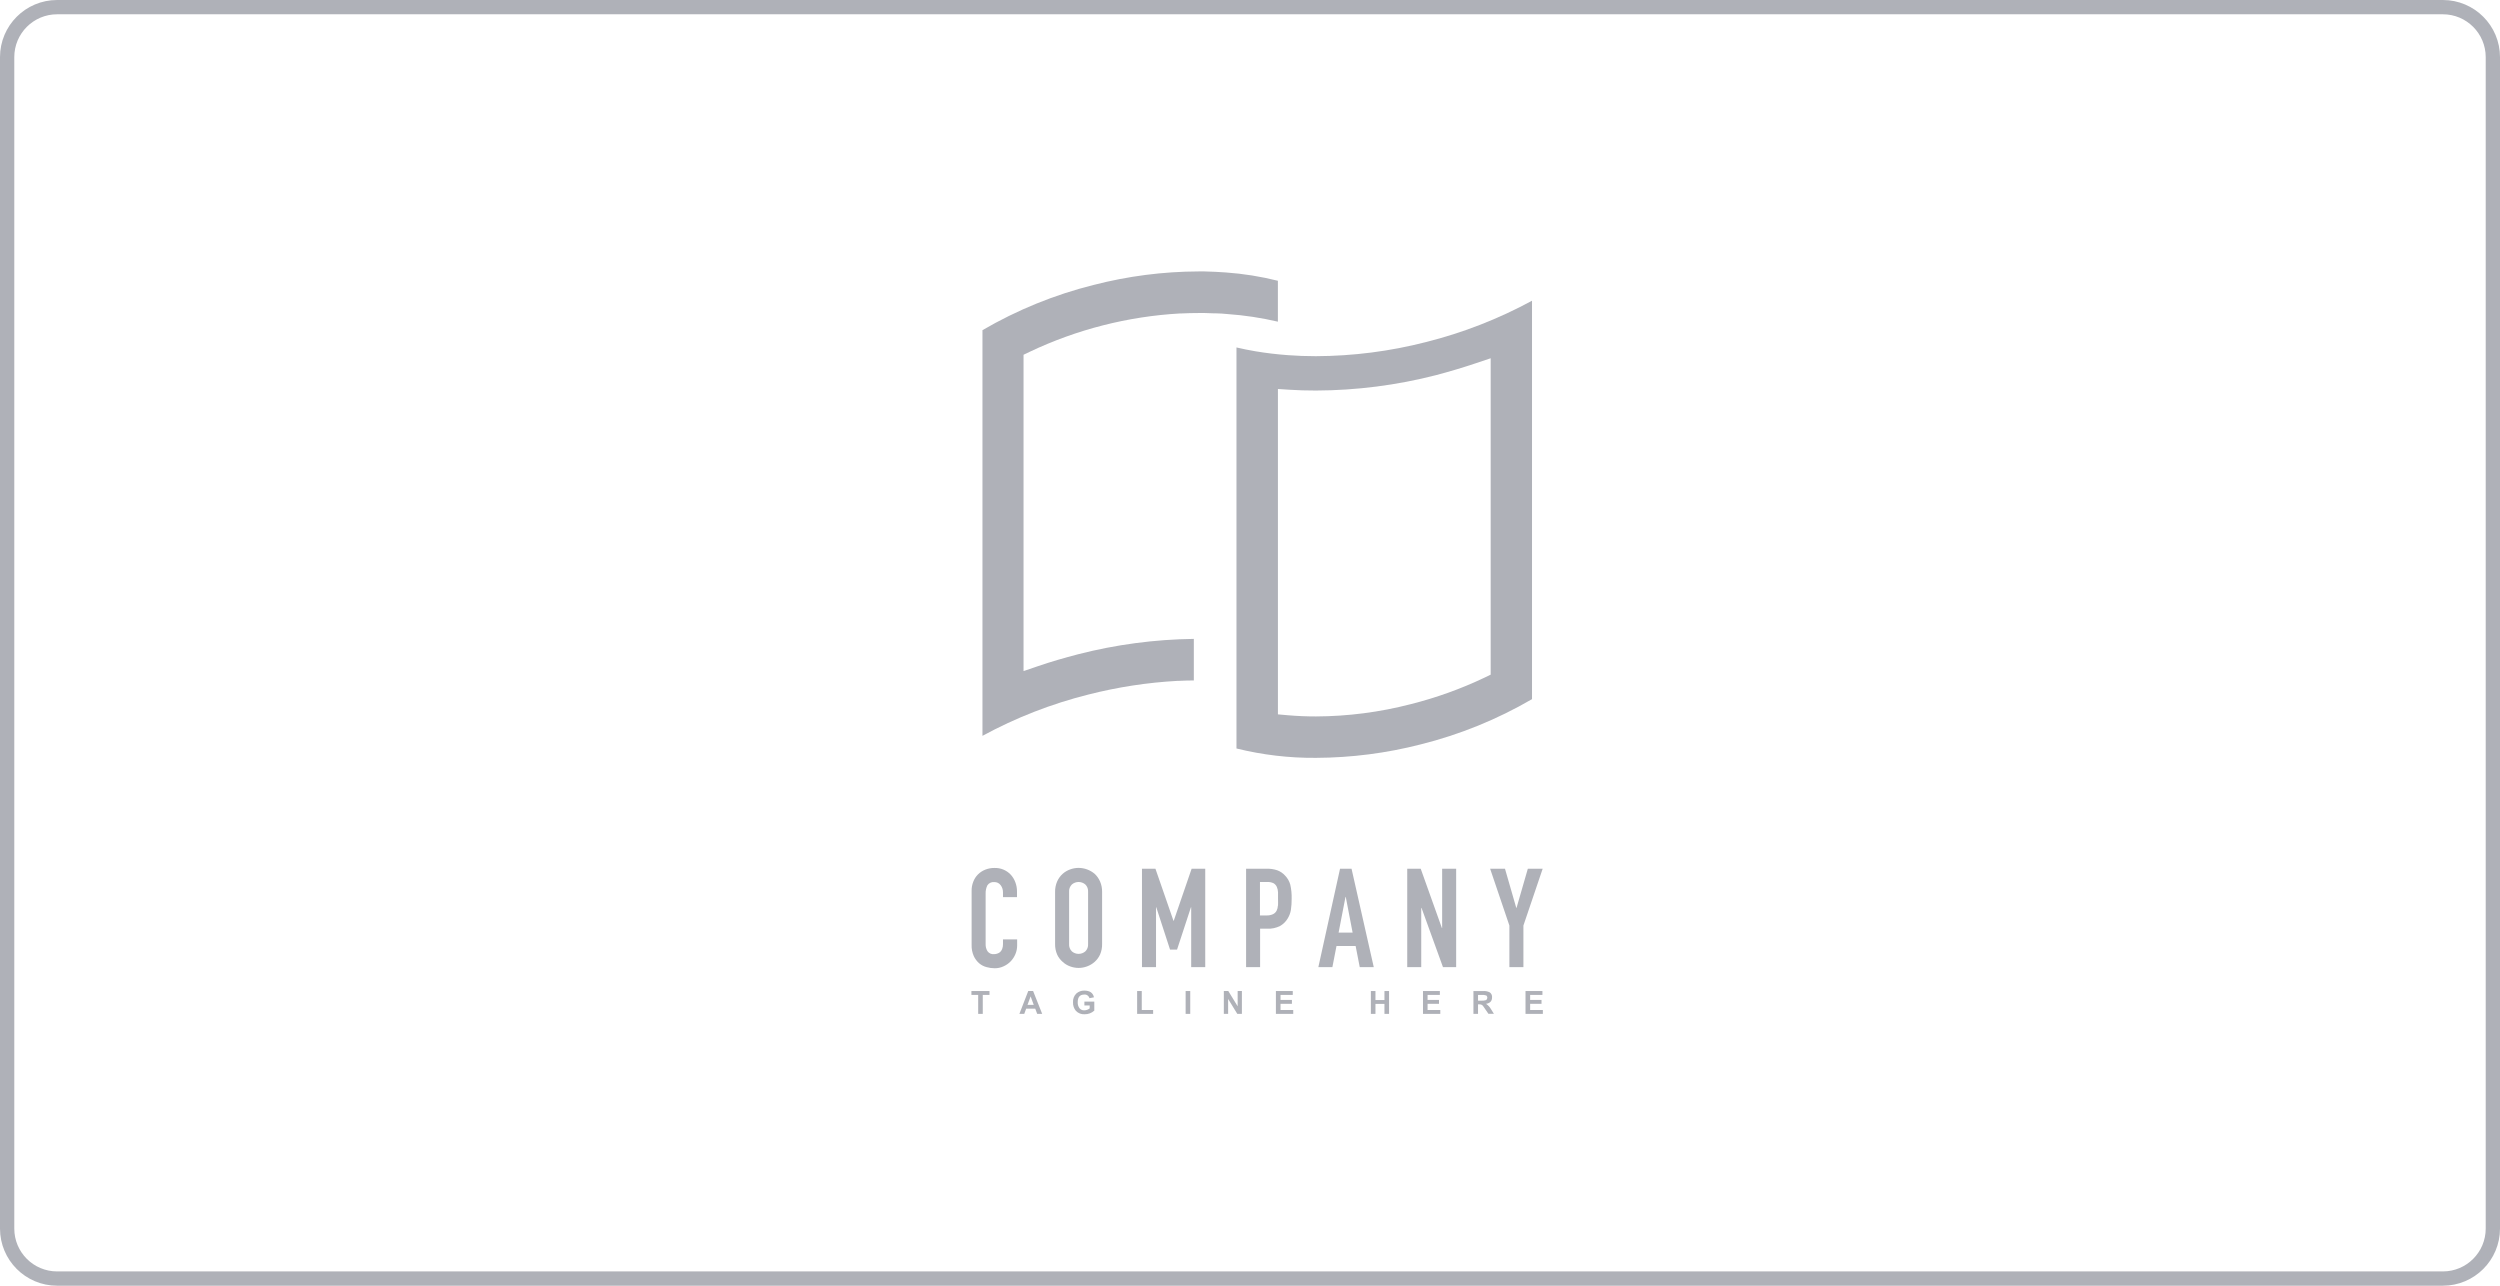
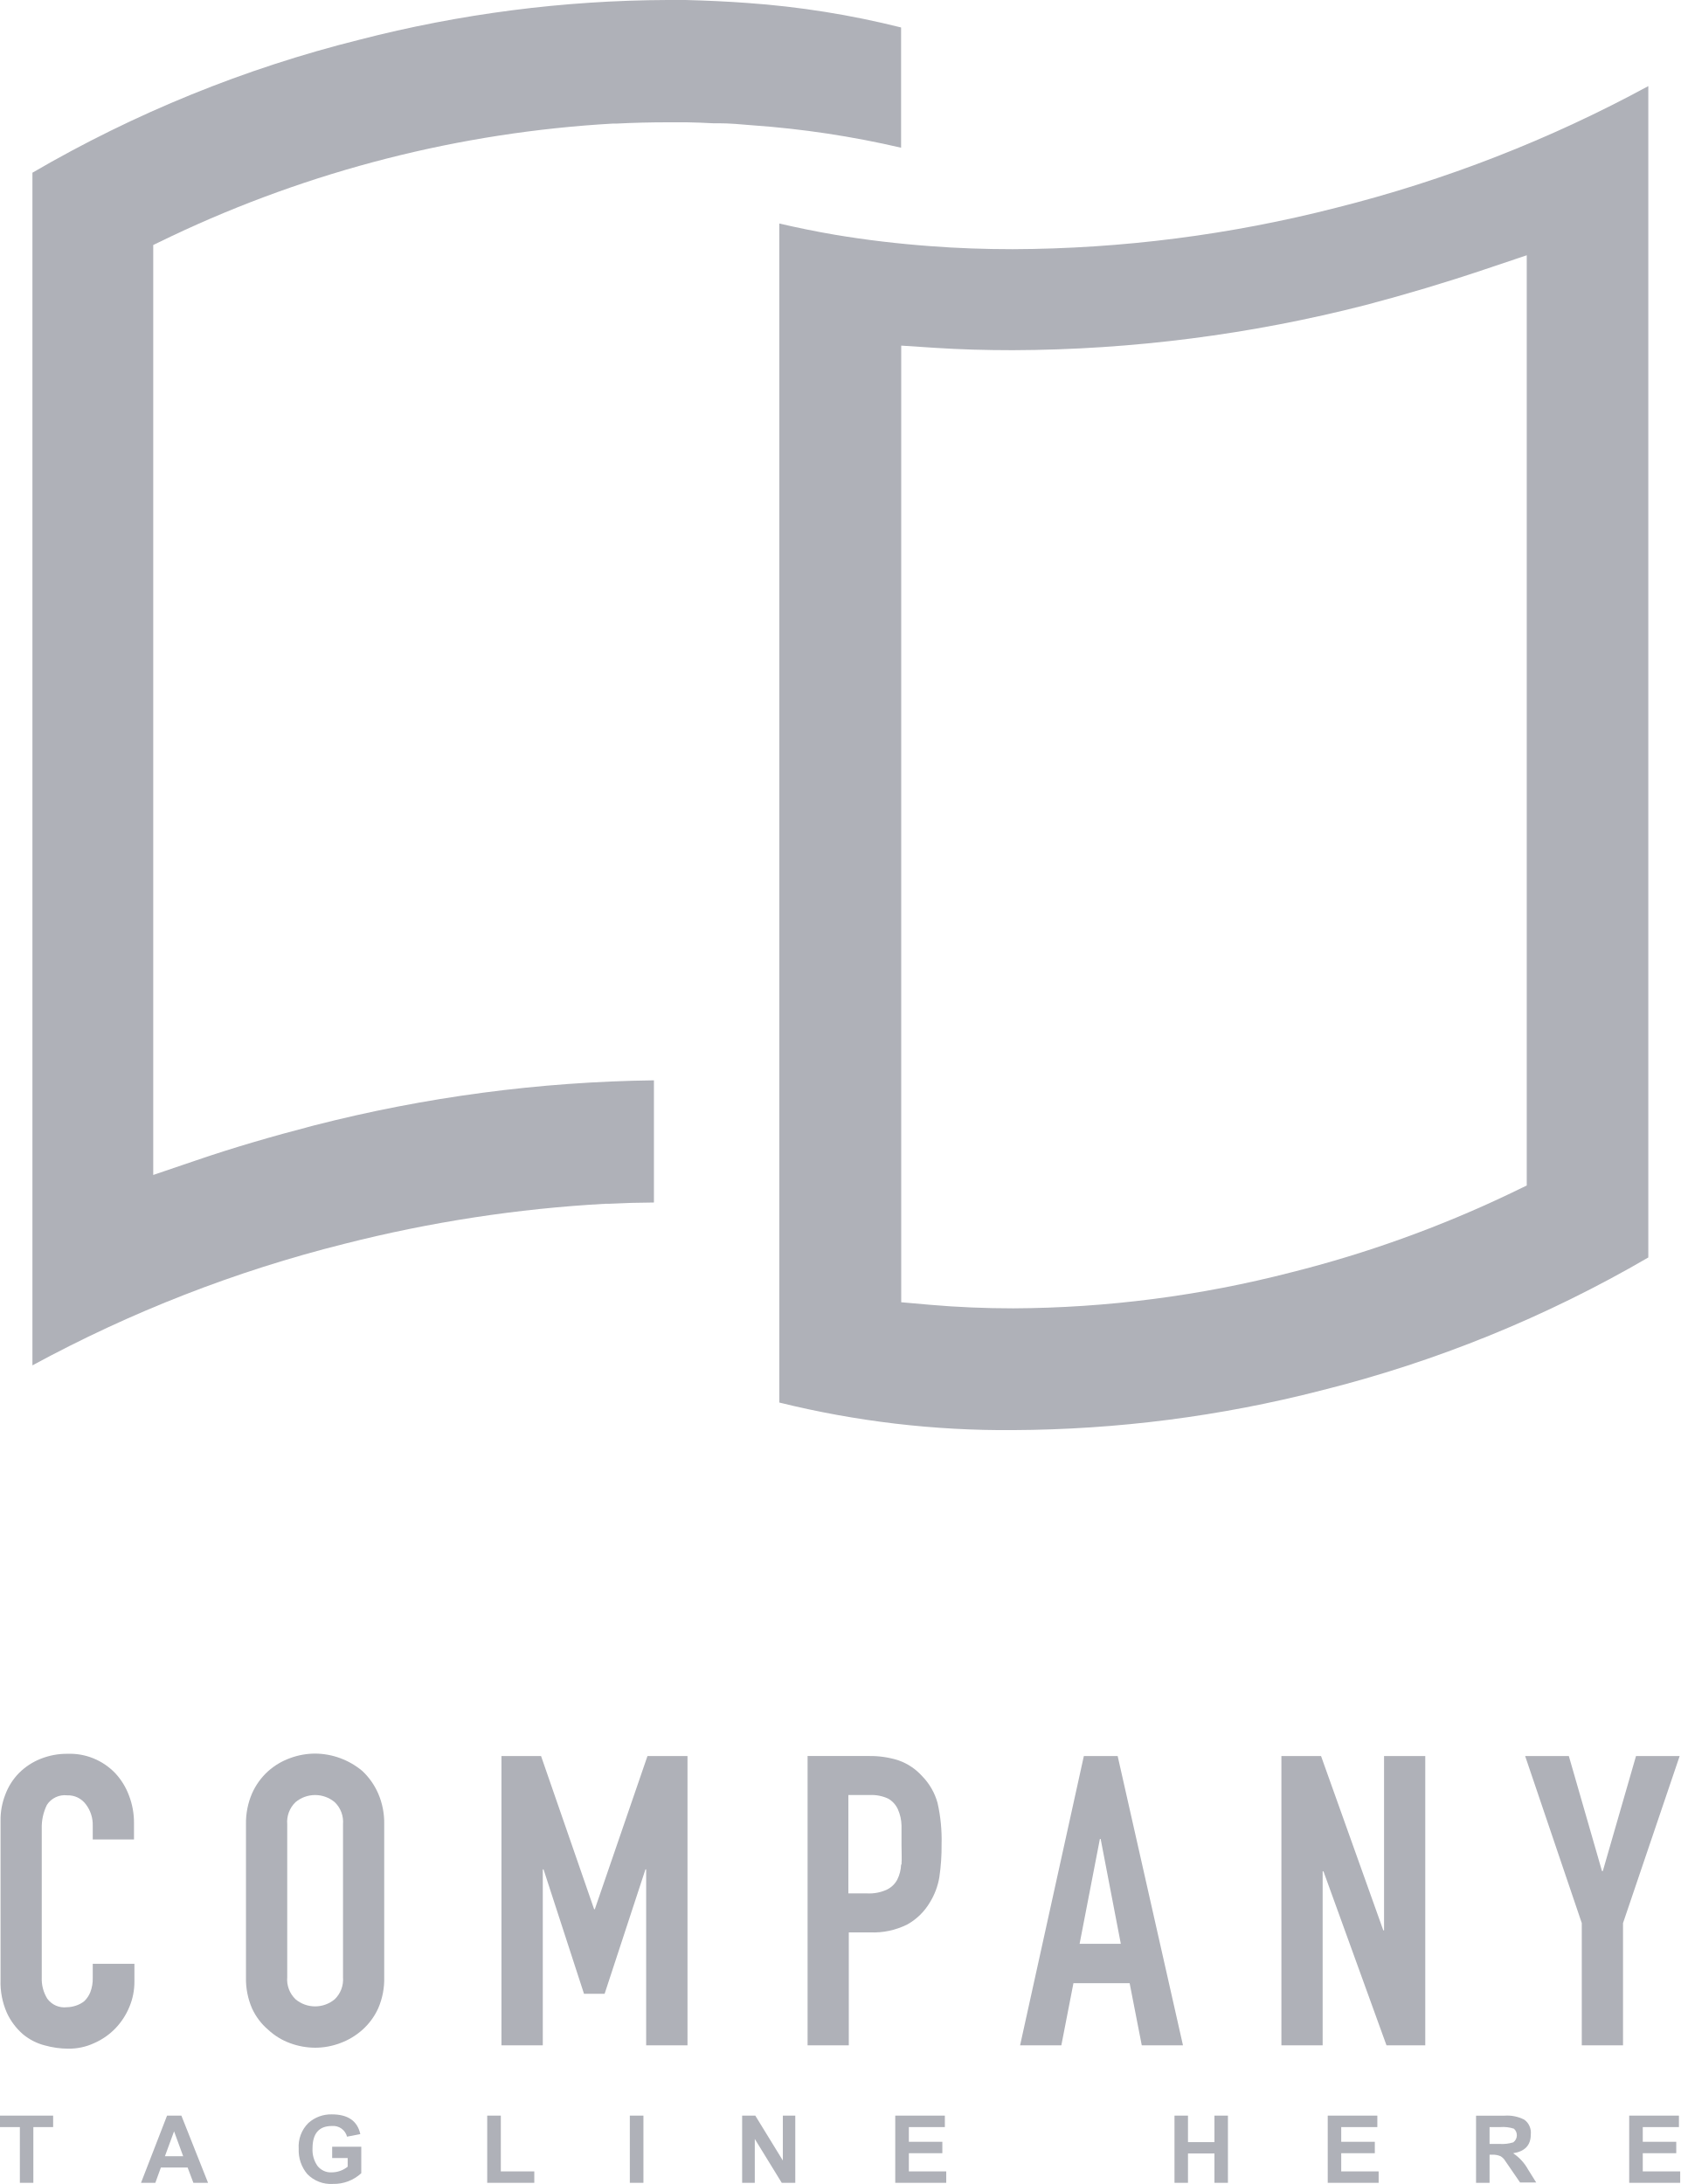
- <svg xmlns="http://www.w3.org/2000/svg" width="175" height="90" viewBox="0 0 175 90" fill="none">
-   <rect x="0.5" y="0.5" width="174" height="89" rx="3.5" stroke="#AFB1B8" />
-   <path d="M84.977 21.934H85.114C85.367 21.934 85.64 21.96 85.91 21.983C87.103 22.067 88.287 22.245 89.452 22.517V19.654C88.253 19.353 87.03 19.158 85.797 19.071C85.329 19.036 84.83 19.013 84.319 19H83.892C81.417 19.009 78.953 19.327 76.555 19.946C73.825 20.627 71.205 21.693 68.772 23.112V51.509C71.114 50.236 73.607 49.264 76.191 48.617C78.232 48.097 80.317 47.776 82.419 47.661H82.503C82.855 47.643 83.206 47.633 83.568 47.631V44.722C80.837 44.757 78.119 45.118 75.473 45.797C74.494 46.051 73.548 46.326 72.66 46.631L71.648 46.975V24.833L72.081 24.625C75.382 23.059 78.952 22.149 82.597 21.942C82.627 21.94 82.657 21.94 82.688 21.942C83.09 21.922 83.495 21.912 83.892 21.912H84.327H84.347C84.557 21.917 84.767 21.922 84.977 21.934Z" fill="#AFB1B8" />
-   <path d="M92.111 24.933C91.445 24.933 90.788 24.91 90.153 24.861C89.394 24.805 88.615 24.714 87.876 24.589C87.426 24.513 86.983 24.422 86.553 24.322V52.394C88.374 52.844 90.243 53.065 92.118 53.05C94.593 53.039 97.057 52.723 99.455 52.106C102.185 51.424 104.807 50.358 107.241 48.94V21.05C104.899 22.322 102.407 23.294 99.824 23.943C97.303 24.591 94.713 24.923 92.111 24.933ZM103.335 25.418L104.347 25.078V47.226L103.915 47.435C102.255 48.224 100.522 48.847 98.741 49.294C96.578 49.853 94.355 50.141 92.121 50.151C91.453 50.151 90.79 50.123 90.148 50.067L89.455 50.006V47.318V27.229L90.262 27.282C90.849 27.32 91.456 27.338 92.116 27.338C94.951 27.328 97.775 26.966 100.522 26.26C101.466 26.011 102.404 25.731 103.335 25.418Z" fill="#AFB1B8" />
-   <path d="M70.737 61.212C70.592 61.062 70.416 60.943 70.222 60.865C70.028 60.786 69.82 60.75 69.611 60.757C69.389 60.754 69.168 60.796 68.961 60.879C68.772 60.955 68.6 61.068 68.455 61.212C68.312 61.357 68.201 61.53 68.129 61.721C68.05 61.921 68.01 62.134 68.013 62.349V66.143C68.004 66.41 68.055 66.676 68.162 66.921C68.251 67.116 68.381 67.289 68.541 67.43C68.693 67.558 68.871 67.65 69.062 67.699C69.247 67.751 69.438 67.778 69.629 67.778C69.84 67.78 70.05 67.735 70.241 67.646C70.431 67.563 70.603 67.444 70.747 67.295C70.888 67.148 71.001 66.975 71.079 66.786C71.16 66.595 71.201 66.389 71.2 66.181V65.757H70.209V66.095C70.211 66.21 70.192 66.325 70.15 66.433C70.118 66.514 70.069 66.587 70.006 66.647C69.945 66.696 69.874 66.733 69.799 66.756C69.732 66.778 69.662 66.79 69.591 66.791C69.503 66.802 69.413 66.788 69.331 66.753C69.249 66.717 69.179 66.66 69.126 66.588C69.032 66.436 68.986 66.258 68.994 66.079V62.542C68.988 62.346 69.03 62.151 69.116 61.975C69.167 61.895 69.24 61.831 69.326 61.791C69.412 61.75 69.507 61.735 69.601 61.746C69.687 61.743 69.772 61.761 69.849 61.798C69.926 61.836 69.993 61.891 70.044 61.96C70.155 62.106 70.213 62.285 70.209 62.469V62.797H71.19V62.41C71.192 62.183 71.151 61.958 71.069 61.746C70.995 61.548 70.882 61.366 70.737 61.212Z" fill="#AFB1B8" />
-   <path d="M76.629 61.169C76.313 60.902 75.914 60.755 75.501 60.752C75.299 60.753 75.098 60.789 74.909 60.859C74.716 60.928 74.538 61.033 74.385 61.169C74.221 61.317 74.09 61.498 74.001 61.701C73.901 61.932 73.851 62.183 73.856 62.435V66.074C73.85 66.33 73.899 66.585 74.001 66.82C74.09 67.015 74.222 67.189 74.385 67.328C74.537 67.469 74.715 67.578 74.909 67.648C75.098 67.718 75.299 67.754 75.501 67.755C75.703 67.755 75.903 67.719 76.093 67.648C76.29 67.577 76.472 67.468 76.629 67.328C76.787 67.186 76.915 67.013 77.003 66.82C77.105 66.585 77.154 66.33 77.147 66.074V62.435C77.152 62.183 77.103 61.932 77.003 61.701C76.915 61.5 76.788 61.319 76.629 61.169ZM76.166 66.074C76.174 66.171 76.161 66.269 76.127 66.36C76.093 66.451 76.039 66.533 75.969 66.601C75.838 66.711 75.672 66.771 75.502 66.771C75.331 66.771 75.166 66.711 75.035 66.601C74.965 66.533 74.911 66.451 74.877 66.36C74.843 66.269 74.829 66.171 74.838 66.074V62.435C74.829 62.339 74.843 62.241 74.877 62.15C74.911 62.059 74.965 61.976 75.035 61.909C75.166 61.799 75.331 61.739 75.502 61.739C75.672 61.739 75.838 61.799 75.969 61.909C76.039 61.976 76.093 62.059 76.127 62.15C76.161 62.241 76.174 62.339 76.166 62.435V66.074Z" fill="#AFB1B8" />
-   <path d="M84.367 67.699V60.811H83.414L82.161 64.457H82.144L80.881 60.811H79.938V67.699H80.922V63.509H80.939L81.903 66.471H82.394L83.366 63.509H83.383V67.699H84.367Z" fill="#AFB1B8" />
-   <path d="M89.958 61.294C89.806 61.124 89.615 60.994 89.401 60.917C89.171 60.842 88.93 60.806 88.688 60.81H87.226V67.699H88.207V65.009H88.713C89.02 65.023 89.324 64.958 89.599 64.821C89.822 64.697 90.008 64.515 90.138 64.294C90.251 64.111 90.328 63.907 90.363 63.694C90.401 63.435 90.419 63.173 90.416 62.911C90.425 62.58 90.393 62.249 90.32 61.927C90.254 61.688 90.13 61.471 89.958 61.294ZM89.452 63.394C89.448 63.519 89.417 63.641 89.361 63.753C89.305 63.859 89.216 63.943 89.108 63.994C88.963 64.059 88.804 64.089 88.645 64.081H88.197V61.739H88.703C88.856 61.731 89.007 61.761 89.146 61.825C89.247 61.883 89.328 61.972 89.376 62.079C89.43 62.2 89.459 62.331 89.462 62.463C89.462 62.608 89.462 62.761 89.462 62.921C89.462 63.081 89.472 63.247 89.462 63.394H89.452Z" fill="#AFB1B8" />
-   <path d="M94.608 60.811H93.803L92.285 67.699H93.267L93.555 66.219H94.894L95.182 67.699H96.163L94.608 60.811ZM93.702 65.281L94.185 62.784H94.203L94.683 65.281H93.702Z" fill="#AFB1B8" />
-   <path d="M100.95 64.961H100.932L99.45 60.811H98.506V67.699H99.487V63.557H99.508L101.008 67.699H101.931V60.811H100.95V64.961Z" fill="#AFB1B8" />
-   <path d="M106.948 60.811L106.158 63.549H106.138L105.349 60.811H104.309L105.657 64.788V67.699H106.639V64.788L107.987 60.811H106.948Z" fill="#AFB1B8" />
-   <path d="M68 69.644H68.473V70.972H68.794V69.644H69.265V69.372H68V69.644Z" fill="#AFB1B8" />
-   <path d="M71.977 69.372L71.357 70.972H71.698L71.83 70.608H72.468L72.604 70.972H72.953L72.318 69.372H71.977ZM71.926 70.339L72.144 69.746L72.361 70.339H71.926Z" fill="#AFB1B8" />
-   <path d="M75.908 70.382H76.277V70.588C76.169 70.675 76.036 70.722 75.898 70.723C75.833 70.727 75.769 70.715 75.71 70.688C75.651 70.661 75.599 70.621 75.559 70.57C75.474 70.448 75.432 70.302 75.44 70.153C75.44 69.797 75.594 69.619 75.9 69.619C75.981 69.611 76.062 69.632 76.128 69.679C76.194 69.726 76.242 69.795 76.262 69.874L76.578 69.812C76.51 69.5 76.285 69.342 75.9 69.342C75.695 69.337 75.495 69.41 75.341 69.548C75.261 69.628 75.198 69.724 75.159 69.83C75.119 69.936 75.103 70.05 75.111 70.163C75.102 70.382 75.175 70.597 75.316 70.764C75.394 70.844 75.489 70.907 75.594 70.948C75.699 70.988 75.811 71.005 75.923 70.998C76.173 71.004 76.416 70.913 76.601 70.743V70.113H75.908V70.382Z" fill="#AFB1B8" />
-   <path d="M79.923 69.372H79.599V70.972H80.719V70.7H79.923V69.372Z" fill="#AFB1B8" />
-   <path d="M83.317 69.372H82.994V70.972H83.317V69.372Z" fill="#AFB1B8" />
-   <path d="M86.636 70.441L85.981 69.372H85.668V70.972H85.969V69.927L86.611 70.972H86.933V69.372H86.636V70.441Z" fill="#AFB1B8" />
-   <path d="M89.637 70.267H90.434V69.995H89.637V69.644H90.494V69.372H89.313V70.972H90.527V70.7H89.637V70.267Z" fill="#AFB1B8" />
-   <path d="M96.912 70.003H96.282V69.372H95.961V70.972H96.282V70.273H96.912V70.972H97.234V69.372H96.912V70.003Z" fill="#AFB1B8" />
-   <path d="M99.93 70.267H100.73V69.995H99.93V69.644H100.79V69.372H99.609V70.972H100.821V70.7H99.93V70.267Z" fill="#AFB1B8" />
-   <path d="M104.023 70.268C104.302 70.224 104.443 70.077 104.443 69.823C104.451 69.755 104.441 69.686 104.413 69.623C104.386 69.56 104.342 69.506 104.286 69.467C104.142 69.394 103.98 69.361 103.818 69.373H103.14V70.972H103.462V70.303H103.525C103.593 70.299 103.662 70.311 103.725 70.339C103.772 70.368 103.811 70.408 103.839 70.456L104.188 70.964H104.572L104.377 70.652C104.291 70.497 104.17 70.366 104.023 70.268ZM103.699 70.046H103.462V69.645H103.715C103.825 69.636 103.936 69.649 104.041 69.683C104.064 69.703 104.083 69.729 104.095 69.758C104.107 69.787 104.113 69.818 104.111 69.849C104.11 69.88 104.101 69.911 104.087 69.939C104.072 69.966 104.051 69.99 104.026 70.008C103.92 70.041 103.81 70.053 103.699 70.046Z" fill="#AFB1B8" />
-   <path d="M107.11 70.267H107.906V69.995H107.11V69.644H107.97V69.372H106.786V70.972H108V70.7H107.11V70.267Z" fill="#AFB1B8" />
+ <svg xmlns="http://www.w3.org/2000/svg" width="40" height="52" viewBox="0 0 40 52" fill="none">
+   <path d="M16.977 2.935H17.114C17.367 2.935 17.64 2.96 17.91 2.983C19.103 3.067 20.287 3.246 21.452 3.517V0.654C20.253 0.353 19.03 0.158 17.797 0.071C17.329 0.036 16.83 0.013 16.319 0H15.892C13.417 0.009 10.953 0.327 8.556 0.946C5.825 1.627 3.205 2.693 0.772 4.112V32.509C3.114 31.236 5.607 30.264 8.191 29.617C10.232 29.097 12.318 28.776 14.419 28.661H14.503C14.855 28.643 15.206 28.633 15.568 28.631V25.722C12.837 25.757 10.119 26.118 7.473 26.797C6.494 27.052 5.548 27.326 4.66 27.631L3.648 27.975V5.833L4.08 5.625C7.382 4.06 10.952 3.149 14.597 2.942C14.627 2.94 14.657 2.94 14.688 2.942C15.09 2.922 15.495 2.912 15.892 2.912H16.327H16.347C16.557 2.917 16.767 2.922 16.977 2.935Z" fill="#AFB1B8" />
+   <path d="M24.111 5.933C23.445 5.933 22.788 5.91 22.153 5.861C21.394 5.805 20.615 5.714 19.876 5.589C19.426 5.513 18.983 5.421 18.553 5.322V33.394C20.374 33.844 22.243 34.065 24.118 34.05C26.593 34.039 29.057 33.723 31.455 33.106C34.185 32.424 36.807 31.358 39.241 29.94V2.05C36.899 3.322 34.407 4.294 31.824 4.943C29.303 5.591 26.712 5.923 24.111 5.933ZM35.335 6.418L36.347 6.078V28.226L35.914 28.435C34.255 29.224 32.522 29.847 30.741 30.294C28.578 30.853 26.355 31.141 24.121 31.151C23.453 31.151 22.79 31.123 22.148 31.067L21.455 31.006V28.318V8.229L22.262 8.282C22.849 8.32 23.456 8.338 24.116 8.338C26.951 8.328 29.775 7.966 32.522 7.26C33.466 7.011 34.404 6.731 35.335 6.418Z" fill="#AFB1B8" />
+   <path d="M2.737 42.212C2.592 42.062 2.416 41.943 2.222 41.865C2.028 41.786 1.82 41.75 1.611 41.757C1.389 41.754 1.168 41.796 0.961 41.879C0.772 41.955 0.6 42.068 0.455 42.212C0.312 42.357 0.201 42.53 0.129 42.721C0.05 42.921 0.01 43.134 0.013 43.349V47.143C0.004 47.41 0.055 47.676 0.162 47.921C0.251 48.116 0.381 48.289 0.541 48.43C0.693 48.557 0.871 48.65 1.062 48.699C1.247 48.751 1.438 48.778 1.629 48.778C1.84 48.78 2.05 48.735 2.241 48.646C2.431 48.563 2.603 48.444 2.747 48.295C2.888 48.148 3.001 47.975 3.079 47.786C3.16 47.595 3.201 47.389 3.2 47.181V46.757H2.208V47.095C2.211 47.21 2.192 47.325 2.15 47.433C2.118 47.514 2.069 47.587 2.006 47.647C1.945 47.696 1.874 47.733 1.799 47.756C1.732 47.778 1.662 47.79 1.591 47.791C1.503 47.802 1.413 47.788 1.331 47.753C1.25 47.717 1.179 47.66 1.126 47.588C1.032 47.436 0.986 47.258 0.994 47.08V43.542C0.988 43.346 1.03 43.151 1.116 42.975C1.167 42.895 1.24 42.831 1.326 42.791C1.412 42.75 1.507 42.735 1.601 42.746C1.687 42.743 1.772 42.761 1.849 42.798C1.926 42.836 1.993 42.891 2.044 42.96C2.155 43.106 2.213 43.285 2.208 43.469V43.797H3.19V43.41C3.192 43.183 3.151 42.958 3.069 42.746C2.995 42.548 2.883 42.366 2.737 42.212Z" fill="#AFB1B8" />
+   <path d="M8.629 42.169C8.313 41.902 7.914 41.755 7.501 41.752C7.299 41.753 7.098 41.789 6.909 41.859C6.716 41.928 6.538 42.033 6.385 42.169C6.221 42.317 6.09 42.498 6 42.701C5.901 42.932 5.851 43.183 5.856 43.435V47.074C5.849 47.33 5.899 47.585 6 47.819C6.09 48.015 6.221 48.189 6.385 48.328C6.537 48.469 6.715 48.578 6.909 48.648C7.098 48.718 7.299 48.754 7.501 48.755C7.703 48.755 7.903 48.719 8.093 48.648C8.29 48.577 8.472 48.468 8.629 48.328C8.787 48.186 8.915 48.013 9.003 47.819C9.105 47.585 9.154 47.33 9.147 47.074V43.435C9.152 43.183 9.103 42.932 9.003 42.701C8.915 42.5 8.788 42.319 8.629 42.169ZM8.166 47.074C8.174 47.171 8.161 47.269 8.127 47.36C8.093 47.451 8.039 47.533 7.969 47.601C7.838 47.711 7.672 47.771 7.502 47.771C7.331 47.771 7.166 47.711 7.035 47.601C6.965 47.533 6.911 47.451 6.877 47.36C6.843 47.269 6.829 47.171 6.838 47.074V43.435C6.829 43.339 6.843 43.241 6.877 43.15C6.911 43.059 6.965 42.976 7.035 42.909C7.166 42.799 7.331 42.739 7.502 42.739C7.672 42.739 7.838 42.799 7.969 42.909C8.039 42.976 8.093 43.059 8.127 43.15C8.161 43.241 8.174 43.339 8.166 43.435V47.074Z" fill="#AFB1B8" />
+   <path d="M16.367 48.699V41.811H15.414L14.161 45.457H14.144L12.881 41.811H11.938V48.699H12.922V44.509H12.94L13.903 47.471H14.394L15.366 44.509H15.383V48.699H16.367Z" fill="#AFB1B8" />
+   <path d="M21.958 42.294C21.806 42.124 21.615 41.994 21.401 41.917C21.171 41.842 20.93 41.806 20.688 41.81H19.226V48.699H20.207V46.009H20.713C21.02 46.023 21.324 45.958 21.599 45.821C21.822 45.697 22.008 45.515 22.138 45.294C22.251 45.111 22.328 44.907 22.363 44.694C22.401 44.435 22.419 44.173 22.416 43.911C22.425 43.58 22.393 43.249 22.32 42.927C22.254 42.688 22.13 42.471 21.958 42.294ZM21.452 44.394C21.448 44.519 21.417 44.641 21.361 44.753C21.305 44.859 21.216 44.943 21.108 44.994C20.963 45.059 20.804 45.089 20.645 45.081H20.197V42.739H20.703C20.856 42.731 21.008 42.761 21.146 42.825C21.247 42.883 21.328 42.972 21.376 43.079C21.43 43.2 21.459 43.331 21.462 43.463C21.462 43.608 21.462 43.761 21.462 43.921C21.462 44.081 21.472 44.247 21.462 44.394H21.452Z" fill="#AFB1B8" />
+   <path d="M26.608 41.811H25.803L24.285 48.699H25.267L25.555 47.219H26.893L27.182 48.699H28.163L26.608 41.811ZM25.702 46.281L26.185 43.784H26.203L26.683 46.281H25.702Z" fill="#AFB1B8" />
+   <path d="M32.95 45.961H32.932L31.45 41.811H30.506V48.699H31.488V44.557H31.508L33.008 48.699H33.931V41.811H32.95V45.961Z" fill="#AFB1B8" />
+   <path d="M38.948 41.811L38.158 44.549H38.138L37.349 41.811H36.309L37.657 45.788V48.699H38.639V45.788L39.987 41.811H38.948Z" fill="#AFB1B8" />
+   <path d="M0 50.645H0.473V51.972H0.794V50.645H1.265V50.372H0V50.645Z" fill="#AFB1B8" />
+   <path d="M3.977 50.372L3.357 51.972H3.698L3.83 51.608H4.467L4.604 51.972H4.953L4.318 50.372H3.977ZM3.926 51.339L4.144 50.746L4.361 51.339H3.926Z" fill="#AFB1B8" />
+   <path d="M7.908 51.382H8.277V51.588C8.169 51.675 8.036 51.722 7.898 51.723C7.833 51.727 7.769 51.715 7.71 51.688C7.651 51.661 7.599 51.621 7.559 51.57C7.474 51.449 7.432 51.302 7.44 51.153C7.44 50.797 7.594 50.619 7.9 50.619C7.981 50.611 8.062 50.633 8.128 50.679C8.194 50.726 8.242 50.795 8.262 50.873L8.578 50.812C8.51 50.5 8.285 50.342 7.9 50.342C7.695 50.337 7.495 50.41 7.341 50.548C7.261 50.628 7.198 50.724 7.159 50.83C7.119 50.937 7.103 51.05 7.111 51.163C7.102 51.382 7.175 51.597 7.316 51.764C7.394 51.844 7.489 51.907 7.594 51.947C7.699 51.988 7.811 52.005 7.923 51.998C8.173 52.005 8.417 51.913 8.601 51.743V51.113H7.908V51.382Z" fill="#AFB1B8" />
+   <path d="M11.923 50.372H11.599V51.972H12.72V51.7H11.923V50.372Z" fill="#AFB1B8" />
+   <path d="M15.318 50.372H14.994V51.972H15.318V50.372Z" fill="#AFB1B8" />
+   <path d="M18.637 51.441L17.981 50.372H17.668V51.972H17.969V50.927L18.611 51.972H18.933V50.372H18.637V51.441Z" fill="#AFB1B8" />
+   <path d="M21.637 51.267H22.434V50.995H21.637V50.645H22.494V50.372H21.313V51.972H22.527V51.7H21.637V51.267Z" fill="#AFB1B8" />
+   <path d="M28.912 51.003H28.282V50.372H27.961V51.972H28.282V51.273H28.912V51.972H29.233V50.372H28.912V51.003Z" fill="#AFB1B8" />
+   <path d="M31.93 51.267H32.73V50.995H31.93V50.645H32.79V50.372H31.609V51.972H32.821V51.7H31.93V51.267Z" fill="#AFB1B8" />
+   <path d="M36.023 51.268C36.302 51.224 36.443 51.077 36.443 50.823C36.451 50.755 36.441 50.686 36.413 50.623C36.386 50.56 36.342 50.506 36.286 50.467C36.142 50.394 35.98 50.361 35.818 50.373H35.14V51.972H35.462V51.303H35.525C35.593 51.299 35.662 51.311 35.725 51.339C35.772 51.368 35.811 51.408 35.839 51.456L36.188 51.964H36.572L36.377 51.652C36.291 51.497 36.17 51.366 36.023 51.268ZM35.7 51.046H35.462V50.645H35.715C35.825 50.636 35.936 50.649 36.041 50.683C36.064 50.703 36.083 50.729 36.095 50.758C36.107 50.787 36.113 50.818 36.111 50.849C36.11 50.88 36.101 50.911 36.087 50.938C36.072 50.966 36.051 50.99 36.026 51.008C35.92 51.041 35.81 51.053 35.7 51.046Z" fill="#AFB1B8" />
+   <path d="M39.109 51.267H39.906V50.995H39.109V50.645H39.97V50.372H38.786V51.972H40V51.7H39.109V51.267Z" fill="#AFB1B8" />
</svg>
